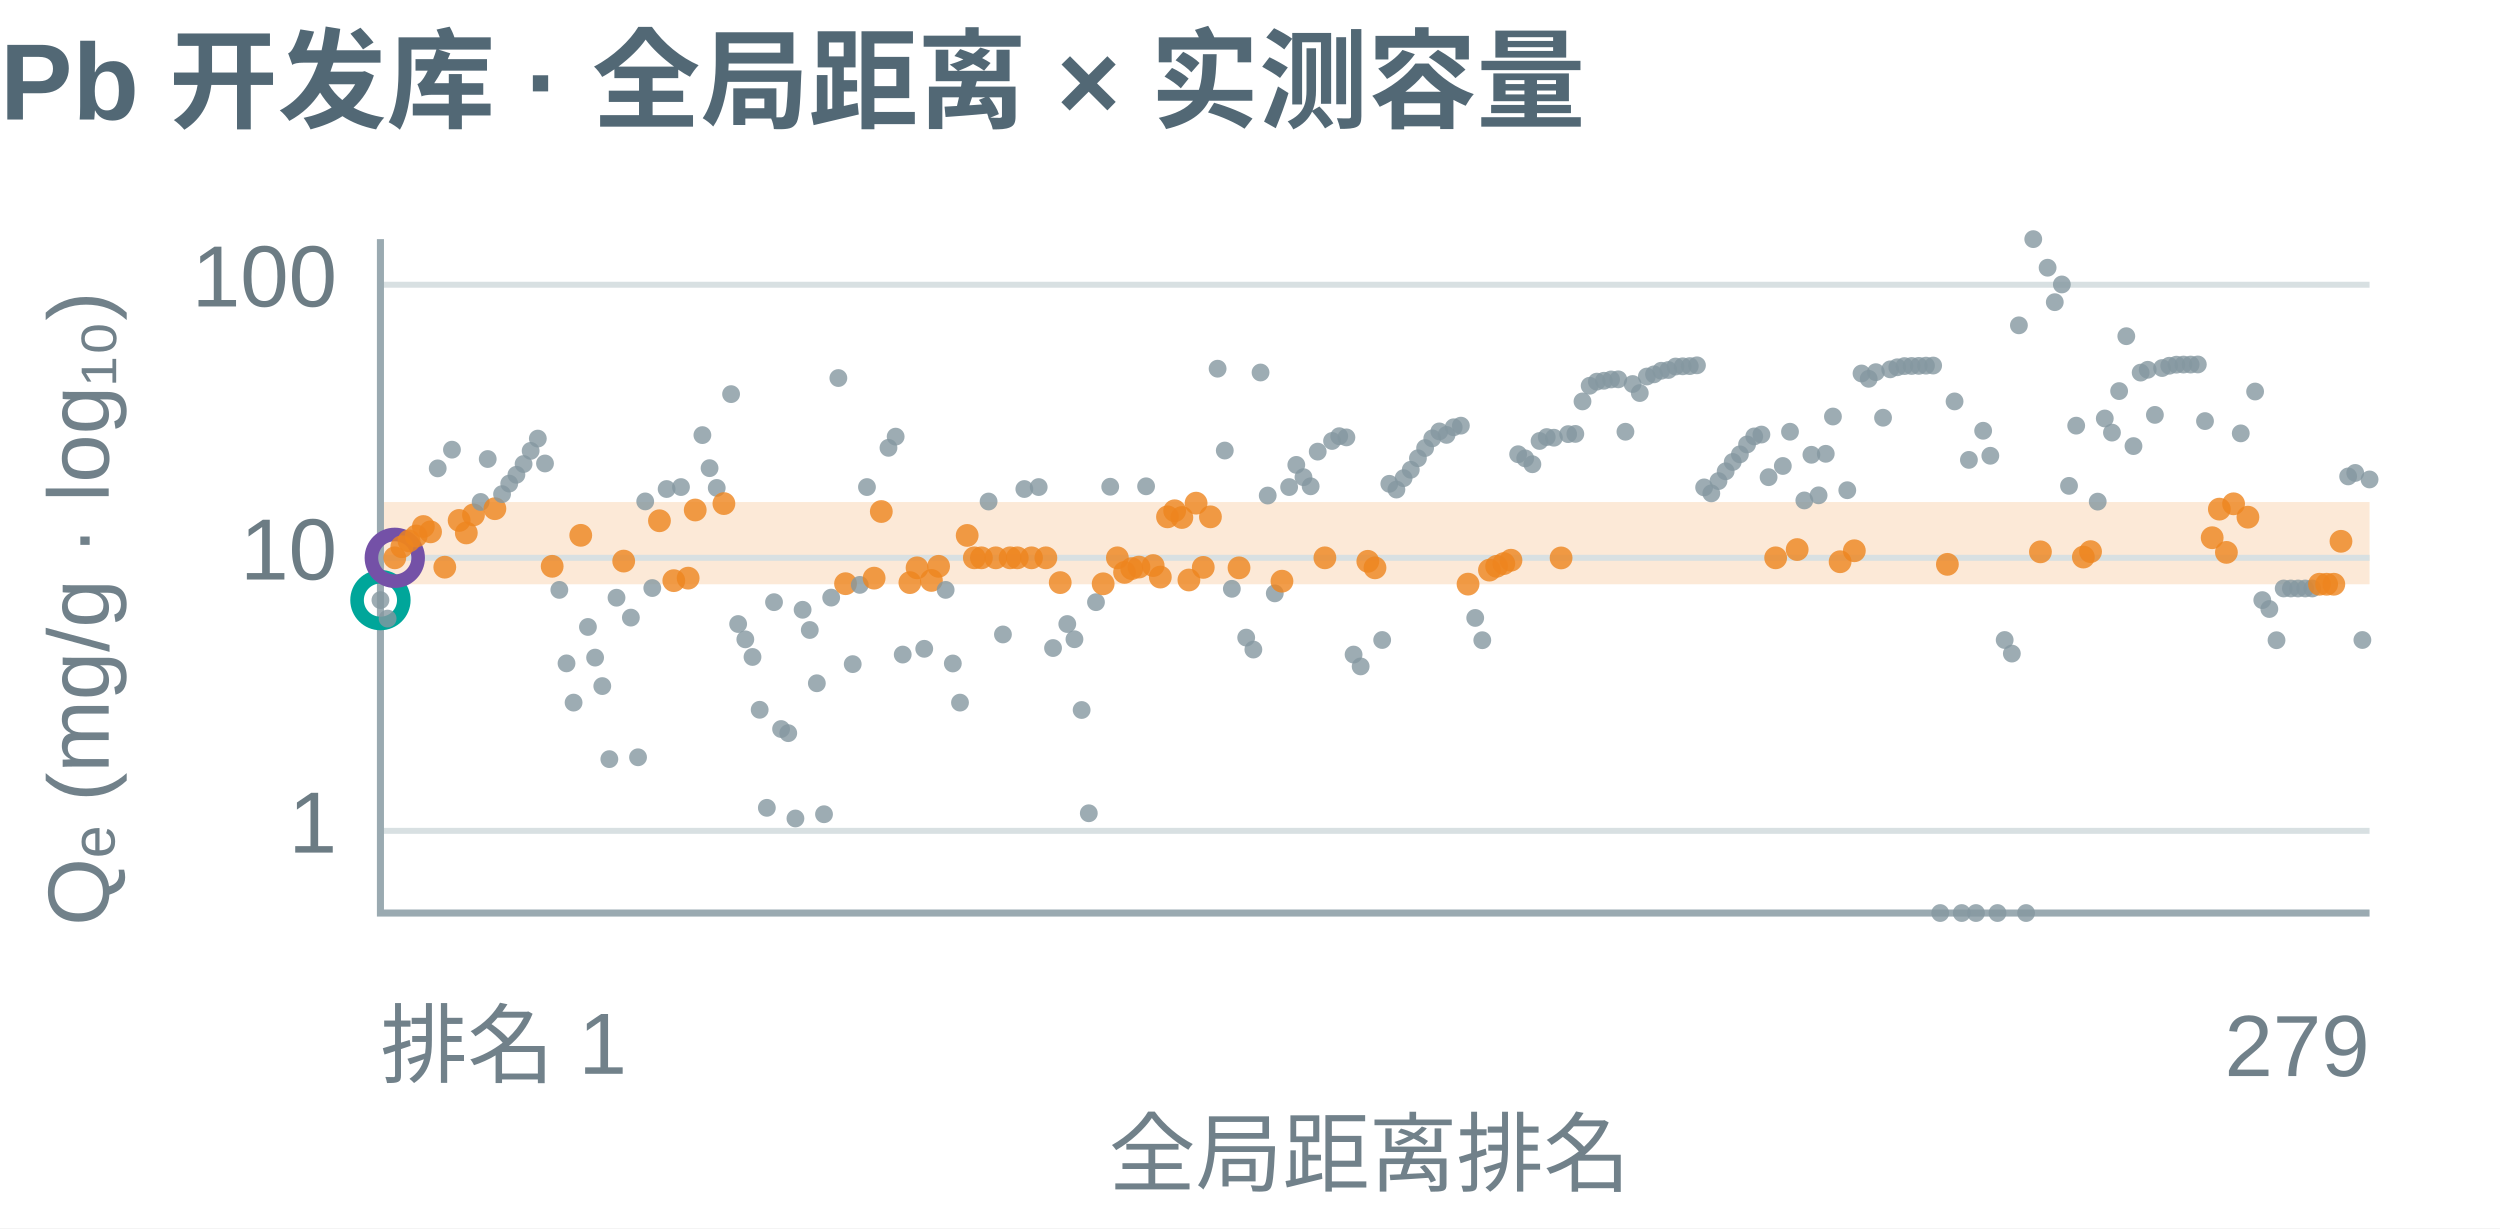
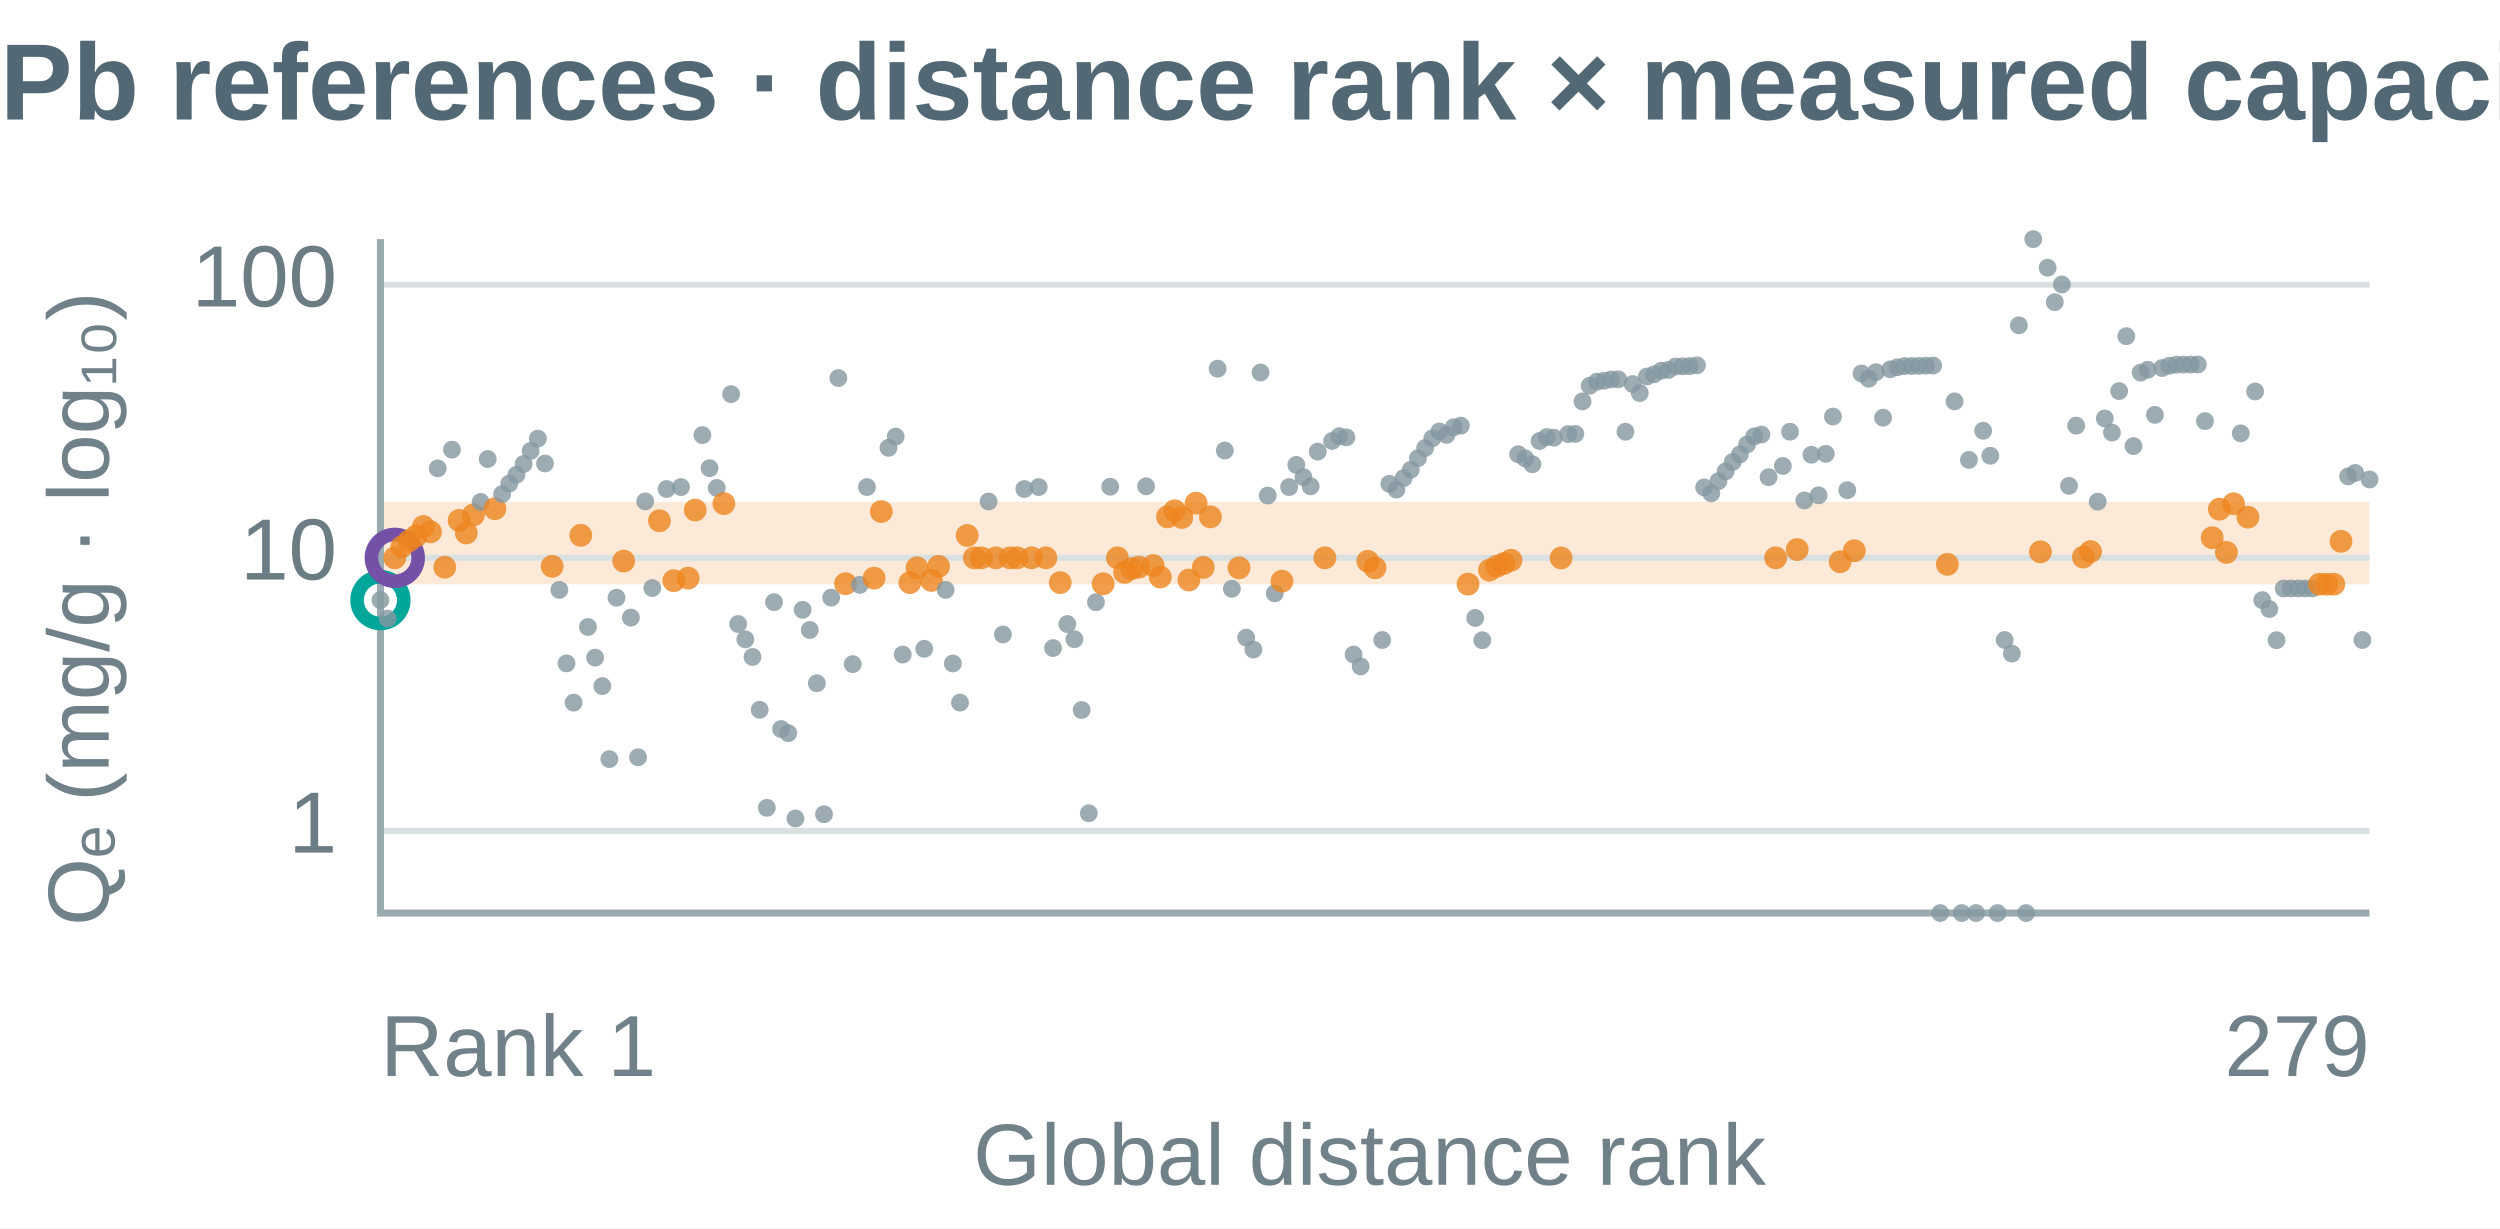
<svg xmlns="http://www.w3.org/2000/svg" viewBox="0 0 230 113" role="img" aria-labelledby="title desc">
  <rect x="0" y="0" width="230" height="113" fill="#fff" />
-   <text x="0" y="11" font-family="Arial,sans-serif" font-size="10" font-weight="700" fill="#526875">Pb 开发库 · 全局距离 × 实测容量</text>
+   <text x="0" y="11" font-family="Arial,sans-serif" font-size="10" font-weight="700" fill="#526875">Pb references · distance rank × measured capacity</text>
  <rect x="35.0" y="46.189" width="183.0" height="7.562" fill="#ed851f" opacity=".18" />
  <path d="M35.0 76.438H218.0" stroke="#d8e0e2" stroke-width=".55" />
  <text x="31.0" y="78.438" text-anchor="end" font-family="Arial,sans-serif" font-size="8" fill="#6c7c84">1</text>
  <path d="M35.0 51.317H218.0" stroke="#d8e0e2" stroke-width=".55" />
  <text x="31.0" y="53.317" text-anchor="end" font-family="Arial,sans-serif" font-size="8" fill="#6c7c84">10</text>
  <path d="M35.0 26.196H218.0" stroke="#d8e0e2" stroke-width=".55" />
  <text x="31.0" y="28.196" text-anchor="end" font-family="Arial,sans-serif" font-size="8" fill="#6c7c84">100</text>
  <path d="M35.0 22.0V84.0H218.0" fill="none" stroke="#9aaab1" stroke-width=".65" />
  <circle cx="35.00" cy="55.21" r="0.82" fill="#8597a0" fill-opacity=".8" />
  <circle cx="35.00" cy="55.21" r="2.15" fill="none" stroke="#00a69a" stroke-width="1.25" />
  <circle cx="35.66" cy="56.91" r="0.82" fill="#8597a0" fill-opacity=".8" />
  <circle cx="36.32" cy="51.32" r="1.05" fill="#ed851f" fill-opacity=".8" />
  <circle cx="36.32" cy="51.32" r="2.15" fill="none" stroke="#7451a7" stroke-width="1.25" />
  <circle cx="36.97" cy="50.30" r="1.05" fill="#ed851f" fill-opacity=".8" />
  <circle cx="37.63" cy="49.76" r="1.05" fill="#ed851f" fill-opacity=".8" />
  <circle cx="38.29" cy="49.31" r="1.05" fill="#ed851f" fill-opacity=".8" />
  <circle cx="38.95" cy="48.44" r="1.05" fill="#ed851f" fill-opacity=".8" />
  <circle cx="39.61" cy="48.93" r="1.05" fill="#ed851f" fill-opacity=".8" />
  <circle cx="40.27" cy="43.09" r="0.82" fill="#8597a0" fill-opacity=".8" />
  <circle cx="40.92" cy="52.18" r="1.05" fill="#ed851f" fill-opacity=".8" />
  <circle cx="41.58" cy="41.37" r="0.82" fill="#8597a0" fill-opacity=".8" />
  <circle cx="42.24" cy="47.88" r="1.05" fill="#ed851f" fill-opacity=".8" />
  <circle cx="42.90" cy="49.03" r="1.05" fill="#ed851f" fill-opacity=".8" />
  <circle cx="43.56" cy="47.37" r="1.05" fill="#ed851f" fill-opacity=".8" />
  <circle cx="44.22" cy="46.18" r="0.82" fill="#8597a0" fill-opacity=".8" />
  <circle cx="44.87" cy="42.23" r="0.82" fill="#8597a0" fill-opacity=".8" />
  <circle cx="45.53" cy="46.80" r="1.05" fill="#ed851f" fill-opacity=".8" />
  <circle cx="46.19" cy="45.46" r="0.82" fill="#8597a0" fill-opacity=".8" />
  <circle cx="46.85" cy="44.49" r="0.82" fill="#8597a0" fill-opacity=".8" />
  <circle cx="47.51" cy="43.68" r="0.82" fill="#8597a0" fill-opacity=".8" />
  <circle cx="48.17" cy="42.69" r="0.82" fill="#8597a0" fill-opacity=".8" />
  <circle cx="48.82" cy="41.48" r="0.82" fill="#8597a0" fill-opacity=".8" />
  <circle cx="49.48" cy="40.35" r="0.82" fill="#8597a0" fill-opacity=".8" />
  <circle cx="50.14" cy="42.64" r="0.82" fill="#8597a0" fill-opacity=".8" />
  <circle cx="50.80" cy="52.10" r="1.05" fill="#ed851f" fill-opacity=".8" />
  <circle cx="51.46" cy="54.27" r="0.82" fill="#8597a0" fill-opacity=".8" />
  <circle cx="52.12" cy="61.03" r="0.82" fill="#8597a0" fill-opacity=".8" />
  <circle cx="52.77" cy="64.64" r="0.82" fill="#8597a0" fill-opacity=".8" />
  <circle cx="53.43" cy="49.25" r="1.05" fill="#ed851f" fill-opacity=".8" />
  <circle cx="54.09" cy="57.68" r="0.82" fill="#8597a0" fill-opacity=".8" />
  <circle cx="54.75" cy="60.50" r="0.82" fill="#8597a0" fill-opacity=".8" />
  <circle cx="55.41" cy="63.12" r="0.82" fill="#8597a0" fill-opacity=".8" />
  <circle cx="56.06" cy="69.84" r="0.82" fill="#8597a0" fill-opacity=".8" />
  <circle cx="56.72" cy="54.99" r="0.82" fill="#8597a0" fill-opacity=".8" />
  <circle cx="57.38" cy="51.62" r="1.05" fill="#ed851f" fill-opacity=".8" />
  <circle cx="58.04" cy="56.82" r="0.82" fill="#8597a0" fill-opacity=".8" />
  <circle cx="58.70" cy="69.67" r="0.82" fill="#8597a0" fill-opacity=".8" />
  <circle cx="59.36" cy="46.13" r="0.82" fill="#8597a0" fill-opacity=".8" />
  <circle cx="60.01" cy="54.10" r="0.82" fill="#8597a0" fill-opacity=".8" />
  <circle cx="60.67" cy="47.91" r="1.05" fill="#ed851f" fill-opacity=".8" />
  <circle cx="61.33" cy="44.99" r="0.82" fill="#8597a0" fill-opacity=".8" />
  <circle cx="61.99" cy="53.42" r="1.05" fill="#ed851f" fill-opacity=".8" />
  <circle cx="62.65" cy="44.81" r="0.82" fill="#8597a0" fill-opacity=".8" />
  <circle cx="63.31" cy="53.19" r="1.05" fill="#ed851f" fill-opacity=".8" />
  <circle cx="63.96" cy="46.92" r="1.05" fill="#ed851f" fill-opacity=".8" />
  <circle cx="64.62" cy="40.03" r="0.82" fill="#8597a0" fill-opacity=".8" />
  <circle cx="65.28" cy="43.07" r="0.82" fill="#8597a0" fill-opacity=".8" />
  <circle cx="65.94" cy="44.89" r="0.82" fill="#8597a0" fill-opacity=".8" />
  <circle cx="66.60" cy="46.33" r="1.05" fill="#ed851f" fill-opacity=".8" />
  <circle cx="67.26" cy="36.26" r="0.82" fill="#8597a0" fill-opacity=".8" />
  <circle cx="67.91" cy="57.41" r="0.82" fill="#8597a0" fill-opacity=".8" />
  <circle cx="68.57" cy="58.82" r="0.82" fill="#8597a0" fill-opacity=".8" />
  <circle cx="69.23" cy="60.44" r="0.82" fill="#8597a0" fill-opacity=".8" />
  <circle cx="69.89" cy="65.30" r="0.82" fill="#8597a0" fill-opacity=".8" />
  <circle cx="70.55" cy="74.32" r="0.82" fill="#8597a0" fill-opacity=".8" />
  <circle cx="71.21" cy="55.40" r="0.82" fill="#8597a0" fill-opacity=".8" />
  <circle cx="71.86" cy="67.07" r="0.82" fill="#8597a0" fill-opacity=".8" />
  <circle cx="72.52" cy="67.45" r="0.82" fill="#8597a0" fill-opacity=".8" />
  <circle cx="73.18" cy="75.30" r="0.82" fill="#8597a0" fill-opacity=".8" />
  <circle cx="73.84" cy="56.10" r="0.82" fill="#8597a0" fill-opacity=".8" />
  <circle cx="74.50" cy="57.96" r="0.82" fill="#8597a0" fill-opacity=".8" />
  <circle cx="75.15" cy="62.86" r="0.82" fill="#8597a0" fill-opacity=".8" />
  <circle cx="75.81" cy="74.91" r="0.82" fill="#8597a0" fill-opacity=".8" />
  <circle cx="76.47" cy="54.98" r="0.82" fill="#8597a0" fill-opacity=".8" />
  <circle cx="77.13" cy="34.78" r="0.82" fill="#8597a0" fill-opacity=".8" />
  <circle cx="77.79" cy="53.70" r="1.05" fill="#ed851f" fill-opacity=".8" />
  <circle cx="78.45" cy="61.10" r="0.82" fill="#8597a0" fill-opacity=".8" />
  <circle cx="79.10" cy="53.81" r="0.82" fill="#8597a0" fill-opacity=".8" />
  <circle cx="79.76" cy="44.81" r="0.82" fill="#8597a0" fill-opacity=".8" />
  <circle cx="80.42" cy="53.19" r="1.05" fill="#ed851f" fill-opacity=".8" />
  <circle cx="81.08" cy="47.06" r="1.05" fill="#ed851f" fill-opacity=".8" />
  <circle cx="81.74" cy="41.20" r="0.82" fill="#8597a0" fill-opacity=".8" />
  <circle cx="82.40" cy="40.17" r="0.82" fill="#8597a0" fill-opacity=".8" />
  <circle cx="83.05" cy="60.22" r="0.82" fill="#8597a0" fill-opacity=".8" />
  <circle cx="83.71" cy="53.60" r="1.05" fill="#ed851f" fill-opacity=".8" />
  <circle cx="84.37" cy="52.24" r="1.05" fill="#ed851f" fill-opacity=".8" />
  <circle cx="85.03" cy="59.69" r="0.82" fill="#8597a0" fill-opacity=".8" />
  <circle cx="85.69" cy="53.40" r="1.05" fill="#ed851f" fill-opacity=".8" />
  <circle cx="86.35" cy="52.10" r="1.05" fill="#ed851f" fill-opacity=".8" />
  <circle cx="87.00" cy="54.27" r="0.82" fill="#8597a0" fill-opacity=".8" />
  <circle cx="87.66" cy="61.04" r="0.82" fill="#8597a0" fill-opacity=".8" />
  <circle cx="88.32" cy="64.64" r="0.82" fill="#8597a0" fill-opacity=".8" />
  <circle cx="88.98" cy="49.26" r="1.05" fill="#ed851f" fill-opacity=".8" />
  <circle cx="89.64" cy="51.32" r="1.05" fill="#ed851f" fill-opacity=".8" />
  <circle cx="90.29" cy="51.32" r="1.05" fill="#ed851f" fill-opacity=".8" />
  <circle cx="90.95" cy="46.14" r="0.82" fill="#8597a0" fill-opacity=".8" />
  <circle cx="91.61" cy="51.32" r="1.05" fill="#ed851f" fill-opacity=".8" />
  <circle cx="92.27" cy="58.37" r="0.82" fill="#8597a0" fill-opacity=".8" />
  <circle cx="92.93" cy="51.32" r="1.05" fill="#ed851f" fill-opacity=".8" />
  <circle cx="93.59" cy="51.32" r="1.05" fill="#ed851f" fill-opacity=".8" />
  <circle cx="94.24" cy="44.99" r="0.82" fill="#8597a0" fill-opacity=".8" />
  <circle cx="94.90" cy="51.32" r="1.05" fill="#ed851f" fill-opacity=".8" />
  <circle cx="95.56" cy="44.81" r="0.82" fill="#8597a0" fill-opacity=".8" />
  <circle cx="96.22" cy="51.32" r="1.05" fill="#ed851f" fill-opacity=".8" />
  <circle cx="96.88" cy="59.62" r="0.82" fill="#8597a0" fill-opacity=".8" />
  <circle cx="97.54" cy="53.60" r="1.05" fill="#ed851f" fill-opacity=".8" />
  <circle cx="98.19" cy="57.41" r="0.82" fill="#8597a0" fill-opacity=".8" />
  <circle cx="98.85" cy="58.81" r="0.82" fill="#8597a0" fill-opacity=".8" />
  <circle cx="99.51" cy="65.32" r="0.82" fill="#8597a0" fill-opacity=".8" />
  <circle cx="100.17" cy="74.82" r="0.82" fill="#8597a0" fill-opacity=".8" />
  <circle cx="100.83" cy="55.40" r="0.82" fill="#8597a0" fill-opacity=".8" />
  <circle cx="101.49" cy="53.71" r="1.05" fill="#ed851f" fill-opacity=".8" />
  <circle cx="102.14" cy="44.78" r="0.82" fill="#8597a0" fill-opacity=".8" />
  <circle cx="102.80" cy="51.32" r="1.05" fill="#ed851f" fill-opacity=".8" />
  <circle cx="103.46" cy="52.66" r="1.05" fill="#ed851f" fill-opacity=".8" />
  <circle cx="104.12" cy="52.31" r="1.05" fill="#ed851f" fill-opacity=".8" />
  <circle cx="104.78" cy="52.17" r="1.05" fill="#ed851f" fill-opacity=".8" />
  <circle cx="105.44" cy="44.74" r="0.82" fill="#8597a0" fill-opacity=".8" />
  <circle cx="106.09" cy="52.03" r="1.05" fill="#ed851f" fill-opacity=".8" />
  <circle cx="106.75" cy="53.09" r="1.05" fill="#ed851f" fill-opacity=".8" />
  <circle cx="107.41" cy="47.55" r="1.05" fill="#ed851f" fill-opacity=".8" />
  <circle cx="108.07" cy="46.99" r="1.05" fill="#ed851f" fill-opacity=".8" />
  <circle cx="108.73" cy="47.61" r="1.05" fill="#ed851f" fill-opacity=".8" />
  <circle cx="109.38" cy="53.36" r="1.05" fill="#ed851f" fill-opacity=".8" />
  <circle cx="110.04" cy="46.29" r="1.05" fill="#ed851f" fill-opacity=".8" />
  <circle cx="110.70" cy="52.20" r="1.05" fill="#ed851f" fill-opacity=".8" />
  <circle cx="111.36" cy="47.55" r="1.05" fill="#ed851f" fill-opacity=".8" />
  <circle cx="112.02" cy="33.92" r="0.82" fill="#8597a0" fill-opacity=".8" />
  <circle cx="112.68" cy="41.45" r="0.82" fill="#8597a0" fill-opacity=".8" />
  <circle cx="113.33" cy="54.17" r="0.82" fill="#8597a0" fill-opacity=".8" />
  <circle cx="113.99" cy="52.24" r="1.05" fill="#ed851f" fill-opacity=".8" />
  <circle cx="114.65" cy="58.66" r="0.82" fill="#8597a0" fill-opacity=".8" />
  <circle cx="115.31" cy="59.76" r="0.82" fill="#8597a0" fill-opacity=".8" />
  <circle cx="115.97" cy="34.27" r="0.82" fill="#8597a0" fill-opacity=".8" />
  <circle cx="116.63" cy="45.59" r="0.82" fill="#8597a0" fill-opacity=".8" />
  <circle cx="117.28" cy="54.59" r="0.82" fill="#8597a0" fill-opacity=".8" />
  <circle cx="117.94" cy="53.47" r="1.05" fill="#ed851f" fill-opacity=".8" />
  <circle cx="118.60" cy="44.81" r="0.82" fill="#8597a0" fill-opacity=".8" />
  <circle cx="119.26" cy="42.77" r="0.82" fill="#8597a0" fill-opacity=".8" />
  <circle cx="119.92" cy="43.90" r="0.82" fill="#8597a0" fill-opacity=".8" />
  <circle cx="120.58" cy="44.74" r="0.82" fill="#8597a0" fill-opacity=".8" />
  <circle cx="121.23" cy="41.55" r="0.82" fill="#8597a0" fill-opacity=".8" />
  <circle cx="121.89" cy="51.32" r="1.05" fill="#ed851f" fill-opacity=".8" />
  <circle cx="122.55" cy="40.57" r="0.82" fill="#8597a0" fill-opacity=".8" />
  <circle cx="123.21" cy="40.13" r="0.82" fill="#8597a0" fill-opacity=".8" />
  <circle cx="123.87" cy="40.24" r="0.82" fill="#8597a0" fill-opacity=".8" />
  <circle cx="124.53" cy="60.22" r="0.82" fill="#8597a0" fill-opacity=".8" />
  <circle cx="125.18" cy="61.31" r="0.82" fill="#8597a0" fill-opacity=".8" />
  <circle cx="125.84" cy="51.64" r="1.05" fill="#ed851f" fill-opacity=".8" />
  <circle cx="126.50" cy="52.24" r="1.05" fill="#ed851f" fill-opacity=".8" />
  <circle cx="127.16" cy="58.88" r="0.82" fill="#8597a0" fill-opacity=".8" />
  <circle cx="127.82" cy="44.51" r="0.82" fill="#8597a0" fill-opacity=".8" />
  <circle cx="128.47" cy="45.04" r="0.82" fill="#8597a0" fill-opacity=".8" />
  <circle cx="129.13" cy="43.99" r="0.82" fill="#8597a0" fill-opacity=".8" />
  <circle cx="129.79" cy="43.22" r="0.82" fill="#8597a0" fill-opacity=".8" />
  <circle cx="130.45" cy="42.16" r="0.82" fill="#8597a0" fill-opacity=".8" />
  <circle cx="131.11" cy="41.22" r="0.82" fill="#8597a0" fill-opacity=".8" />
  <circle cx="131.77" cy="40.33" r="0.82" fill="#8597a0" fill-opacity=".8" />
  <circle cx="132.42" cy="39.69" r="0.82" fill="#8597a0" fill-opacity=".8" />
  <circle cx="133.08" cy="40.01" r="0.82" fill="#8597a0" fill-opacity=".8" />
  <circle cx="133.74" cy="39.31" r="0.82" fill="#8597a0" fill-opacity=".8" />
  <circle cx="134.40" cy="39.16" r="0.82" fill="#8597a0" fill-opacity=".8" />
  <circle cx="135.06" cy="53.74" r="1.05" fill="#ed851f" fill-opacity=".8" />
  <circle cx="135.72" cy="56.85" r="0.82" fill="#8597a0" fill-opacity=".8" />
  <circle cx="136.37" cy="58.90" r="0.82" fill="#8597a0" fill-opacity=".8" />
  <circle cx="137.03" cy="52.45" r="1.05" fill="#ed851f" fill-opacity=".8" />
  <circle cx="137.69" cy="52.10" r="1.05" fill="#ed851f" fill-opacity=".8" />
  <circle cx="138.35" cy="51.85" r="1.05" fill="#ed851f" fill-opacity=".8" />
  <circle cx="139.01" cy="51.54" r="1.05" fill="#ed851f" fill-opacity=".8" />
  <circle cx="139.67" cy="41.79" r="0.82" fill="#8597a0" fill-opacity=".8" />
  <circle cx="140.32" cy="42.17" r="0.82" fill="#8597a0" fill-opacity=".8" />
  <circle cx="140.98" cy="42.71" r="0.82" fill="#8597a0" fill-opacity=".8" />
  <circle cx="141.64" cy="40.57" r="0.82" fill="#8597a0" fill-opacity=".8" />
  <circle cx="142.30" cy="40.21" r="0.82" fill="#8597a0" fill-opacity=".8" />
  <circle cx="142.96" cy="40.27" r="0.82" fill="#8597a0" fill-opacity=".8" />
  <circle cx="143.62" cy="51.33" r="1.05" fill="#ed851f" fill-opacity=".8" />
  <circle cx="144.27" cy="39.94" r="0.82" fill="#8597a0" fill-opacity=".8" />
  <circle cx="144.93" cy="39.92" r="0.82" fill="#8597a0" fill-opacity=".8" />
  <circle cx="145.59" cy="36.93" r="0.82" fill="#8597a0" fill-opacity=".8" />
  <circle cx="146.25" cy="35.49" r="0.82" fill="#8597a0" fill-opacity=".8" />
  <circle cx="146.91" cy="35.11" r="0.82" fill="#8597a0" fill-opacity=".8" />
  <circle cx="147.56" cy="35.03" r="0.82" fill="#8597a0" fill-opacity=".8" />
  <circle cx="148.22" cy="34.91" r="0.82" fill="#8597a0" fill-opacity=".8" />
  <circle cx="148.88" cy="34.90" r="0.82" fill="#8597a0" fill-opacity=".8" />
  <circle cx="149.54" cy="39.72" r="0.82" fill="#8597a0" fill-opacity=".8" />
  <circle cx="150.20" cy="35.33" r="0.82" fill="#8597a0" fill-opacity=".8" />
  <circle cx="150.86" cy="36.16" r="0.82" fill="#8597a0" fill-opacity=".8" />
  <circle cx="151.51" cy="34.64" r="0.82" fill="#8597a0" fill-opacity=".8" />
  <circle cx="152.17" cy="34.44" r="0.82" fill="#8597a0" fill-opacity=".8" />
  <circle cx="152.83" cy="34.11" r="0.82" fill="#8597a0" fill-opacity=".8" />
  <circle cx="153.49" cy="34.04" r="0.82" fill="#8597a0" fill-opacity=".8" />
  <circle cx="154.15" cy="33.72" r="0.82" fill="#8597a0" fill-opacity=".8" />
  <circle cx="154.81" cy="33.70" r="0.82" fill="#8597a0" fill-opacity=".8" />
  <circle cx="155.46" cy="33.68" r="0.82" fill="#8597a0" fill-opacity=".8" />
  <circle cx="156.12" cy="33.61" r="0.82" fill="#8597a0" fill-opacity=".8" />
  <circle cx="156.78" cy="44.84" r="0.82" fill="#8597a0" fill-opacity=".8" />
  <circle cx="157.44" cy="45.39" r="0.82" fill="#8597a0" fill-opacity=".8" />
  <circle cx="158.10" cy="44.26" r="0.82" fill="#8597a0" fill-opacity=".8" />
  <circle cx="158.76" cy="43.36" r="0.82" fill="#8597a0" fill-opacity=".8" />
  <circle cx="159.41" cy="42.50" r="0.82" fill="#8597a0" fill-opacity=".8" />
  <circle cx="160.07" cy="41.80" r="0.82" fill="#8597a0" fill-opacity=".8" />
  <circle cx="160.73" cy="40.89" r="0.82" fill="#8597a0" fill-opacity=".8" />
  <circle cx="161.39" cy="40.15" r="0.82" fill="#8597a0" fill-opacity=".8" />
  <circle cx="162.05" cy="39.98" r="0.82" fill="#8597a0" fill-opacity=".8" />
  <circle cx="162.71" cy="43.90" r="0.82" fill="#8597a0" fill-opacity=".8" />
  <circle cx="163.36" cy="51.32" r="1.05" fill="#ed851f" fill-opacity=".8" />
  <circle cx="164.02" cy="42.87" r="0.82" fill="#8597a0" fill-opacity=".8" />
  <circle cx="164.68" cy="39.72" r="0.82" fill="#8597a0" fill-opacity=".8" />
  <circle cx="165.34" cy="50.56" r="1.05" fill="#ed851f" fill-opacity=".8" />
  <circle cx="166.00" cy="46.04" r="0.82" fill="#8597a0" fill-opacity=".8" />
  <circle cx="166.65" cy="41.84" r="0.82" fill="#8597a0" fill-opacity=".8" />
  <circle cx="167.31" cy="45.57" r="0.82" fill="#8597a0" fill-opacity=".8" />
  <circle cx="167.97" cy="41.75" r="0.82" fill="#8597a0" fill-opacity=".8" />
  <circle cx="168.63" cy="38.32" r="0.82" fill="#8597a0" fill-opacity=".8" />
  <circle cx="169.29" cy="51.68" r="1.05" fill="#ed851f" fill-opacity=".8" />
  <circle cx="169.95" cy="45.10" r="0.82" fill="#8597a0" fill-opacity=".8" />
  <circle cx="170.60" cy="50.67" r="1.05" fill="#ed851f" fill-opacity=".8" />
  <circle cx="171.26" cy="34.36" r="0.82" fill="#8597a0" fill-opacity=".8" />
  <circle cx="171.92" cy="34.85" r="0.82" fill="#8597a0" fill-opacity=".8" />
  <circle cx="172.58" cy="34.24" r="0.82" fill="#8597a0" fill-opacity=".8" />
  <circle cx="173.24" cy="38.43" r="0.82" fill="#8597a0" fill-opacity=".8" />
  <circle cx="173.90" cy="33.98" r="0.82" fill="#8597a0" fill-opacity=".8" />
  <circle cx="174.55" cy="33.79" r="0.82" fill="#8597a0" fill-opacity=".8" />
  <circle cx="175.21" cy="33.68" r="0.82" fill="#8597a0" fill-opacity=".8" />
  <circle cx="175.87" cy="33.67" r="0.82" fill="#8597a0" fill-opacity=".8" />
  <circle cx="176.53" cy="33.66" r="0.82" fill="#8597a0" fill-opacity=".8" />
  <circle cx="177.19" cy="33.64" r="0.82" fill="#8597a0" fill-opacity=".8" />
  <circle cx="177.85" cy="33.63" r="0.82" fill="#8597a0" fill-opacity=".8" />
  <circle cx="178.50" cy="84.00" r="0.82" fill="#8597a0" fill-opacity=".8" />
  <circle cx="179.16" cy="51.92" r="1.05" fill="#ed851f" fill-opacity=".8" />
  <circle cx="179.82" cy="36.93" r="0.82" fill="#8597a0" fill-opacity=".8" />
  <circle cx="180.48" cy="84.00" r="0.82" fill="#8597a0" fill-opacity=".8" />
  <circle cx="181.14" cy="42.31" r="0.82" fill="#8597a0" fill-opacity=".8" />
  <circle cx="181.79" cy="84.00" r="0.82" fill="#8597a0" fill-opacity=".8" />
  <circle cx="182.45" cy="39.63" r="0.82" fill="#8597a0" fill-opacity=".8" />
  <circle cx="183.11" cy="41.93" r="0.82" fill="#8597a0" fill-opacity=".8" />
  <circle cx="183.77" cy="84.00" r="0.82" fill="#8597a0" fill-opacity=".8" />
  <circle cx="184.43" cy="58.88" r="0.82" fill="#8597a0" fill-opacity=".8" />
  <circle cx="185.09" cy="60.13" r="0.82" fill="#8597a0" fill-opacity=".8" />
  <circle cx="185.74" cy="29.93" r="0.82" fill="#8597a0" fill-opacity=".8" />
  <circle cx="186.40" cy="84.00" r="0.82" fill="#8597a0" fill-opacity=".8" />
  <circle cx="187.06" cy="22.00" r="0.82" fill="#8597a0" fill-opacity=".8" />
  <circle cx="187.72" cy="50.77" r="1.05" fill="#ed851f" fill-opacity=".8" />
  <circle cx="188.38" cy="24.63" r="0.82" fill="#8597a0" fill-opacity=".8" />
  <circle cx="189.04" cy="27.80" r="0.82" fill="#8597a0" fill-opacity=".8" />
  <circle cx="189.69" cy="26.17" r="0.82" fill="#8597a0" fill-opacity=".8" />
  <circle cx="190.35" cy="44.70" r="0.82" fill="#8597a0" fill-opacity=".8" />
  <circle cx="191.01" cy="39.16" r="0.82" fill="#8597a0" fill-opacity=".8" />
  <circle cx="191.67" cy="51.25" r="1.05" fill="#ed851f" fill-opacity=".8" />
  <circle cx="192.33" cy="50.75" r="1.05" fill="#ed851f" fill-opacity=".8" />
  <circle cx="192.99" cy="46.15" r="0.82" fill="#8597a0" fill-opacity=".8" />
  <circle cx="193.64" cy="38.50" r="0.82" fill="#8597a0" fill-opacity=".8" />
  <circle cx="194.30" cy="39.80" r="0.82" fill="#8597a0" fill-opacity=".8" />
  <circle cx="194.96" cy="35.98" r="0.82" fill="#8597a0" fill-opacity=".8" />
  <circle cx="195.62" cy="30.93" r="0.82" fill="#8597a0" fill-opacity=".8" />
  <circle cx="196.28" cy="41.04" r="0.82" fill="#8597a0" fill-opacity=".8" />
  <circle cx="196.94" cy="34.28" r="0.82" fill="#8597a0" fill-opacity=".8" />
  <circle cx="197.59" cy="34.02" r="0.82" fill="#8597a0" fill-opacity=".8" />
  <circle cx="198.25" cy="38.17" r="0.82" fill="#8597a0" fill-opacity=".8" />
  <circle cx="198.91" cy="33.86" r="0.82" fill="#8597a0" fill-opacity=".8" />
  <circle cx="199.57" cy="33.65" r="0.82" fill="#8597a0" fill-opacity=".8" />
  <circle cx="200.23" cy="33.55" r="0.82" fill="#8597a0" fill-opacity=".8" />
  <circle cx="200.88" cy="33.54" r="0.82" fill="#8597a0" fill-opacity=".8" />
  <circle cx="201.54" cy="33.54" r="0.82" fill="#8597a0" fill-opacity=".8" />
  <circle cx="202.20" cy="33.53" r="0.82" fill="#8597a0" fill-opacity=".8" />
  <circle cx="202.86" cy="38.74" r="0.82" fill="#8597a0" fill-opacity=".8" />
  <circle cx="203.52" cy="49.47" r="1.05" fill="#ed851f" fill-opacity=".8" />
  <circle cx="204.18" cy="46.84" r="1.05" fill="#ed851f" fill-opacity=".8" />
  <circle cx="204.83" cy="50.82" r="1.05" fill="#ed851f" fill-opacity=".8" />
  <circle cx="205.49" cy="46.35" r="1.05" fill="#ed851f" fill-opacity=".8" />
  <circle cx="206.15" cy="39.87" r="0.82" fill="#8597a0" fill-opacity=".8" />
  <circle cx="206.81" cy="47.58" r="1.05" fill="#ed851f" fill-opacity=".8" />
  <circle cx="207.47" cy="36.02" r="0.82" fill="#8597a0" fill-opacity=".8" />
  <circle cx="208.13" cy="55.21" r="0.82" fill="#8597a0" fill-opacity=".8" />
  <circle cx="208.78" cy="56.03" r="0.82" fill="#8597a0" fill-opacity=".8" />
  <circle cx="209.44" cy="58.90" r="0.82" fill="#8597a0" fill-opacity=".8" />
  <circle cx="210.10" cy="54.14" r="0.82" fill="#8597a0" fill-opacity=".8" />
  <circle cx="210.76" cy="54.14" r="0.82" fill="#8597a0" fill-opacity=".8" />
  <circle cx="211.42" cy="54.14" r="0.82" fill="#8597a0" fill-opacity=".8" />
  <circle cx="212.08" cy="54.14" r="0.82" fill="#8597a0" fill-opacity=".8" />
  <circle cx="212.73" cy="54.14" r="0.82" fill="#8597a0" fill-opacity=".8" />
  <circle cx="213.39" cy="53.75" r="1.05" fill="#ed851f" fill-opacity=".8" />
  <circle cx="214.05" cy="53.75" r="1.05" fill="#ed851f" fill-opacity=".8" />
  <circle cx="214.71" cy="53.75" r="1.05" fill="#ed851f" fill-opacity=".8" />
  <circle cx="215.37" cy="49.80" r="1.05" fill="#ed851f" fill-opacity=".8" />
  <circle cx="216.03" cy="43.83" r="0.82" fill="#8597a0" fill-opacity=".8" />
  <circle cx="216.68" cy="43.51" r="0.82" fill="#8597a0" fill-opacity=".8" />
  <circle cx="217.34" cy="58.88" r="0.82" fill="#8597a0" fill-opacity=".8" />
  <circle cx="218.00" cy="44.11" r="0.82" fill="#8597a0" fill-opacity=".8" />
  <text transform="translate(10 56) rotate(-90)" text-anchor="middle" font-family="Arial,sans-serif" font-size="8" fill="#71818a">Qₑ (mg/g · log₁₀)</text>
-   <text x="35.0" y="99" font-family="Arial,sans-serif" font-size="8" fill="#71818a">排名 1</text>
+   <text x="35.0" y="99" font-family="Arial,sans-serif" font-size="8" fill="#71818a">Rank 1</text>
  <text x="218.0" y="99" text-anchor="end" font-family="Arial,sans-serif" font-size="8" fill="#71818a">279</text>
-   <text x="126" y="109" text-anchor="middle" font-family="Arial,sans-serif" font-size="8" fill="#71818a">全局距离排名</text>
+   <text x="126" y="109" text-anchor="middle" font-family="Arial,sans-serif" font-size="8" fill="#71818a">Global distance rank</text>
</svg>
